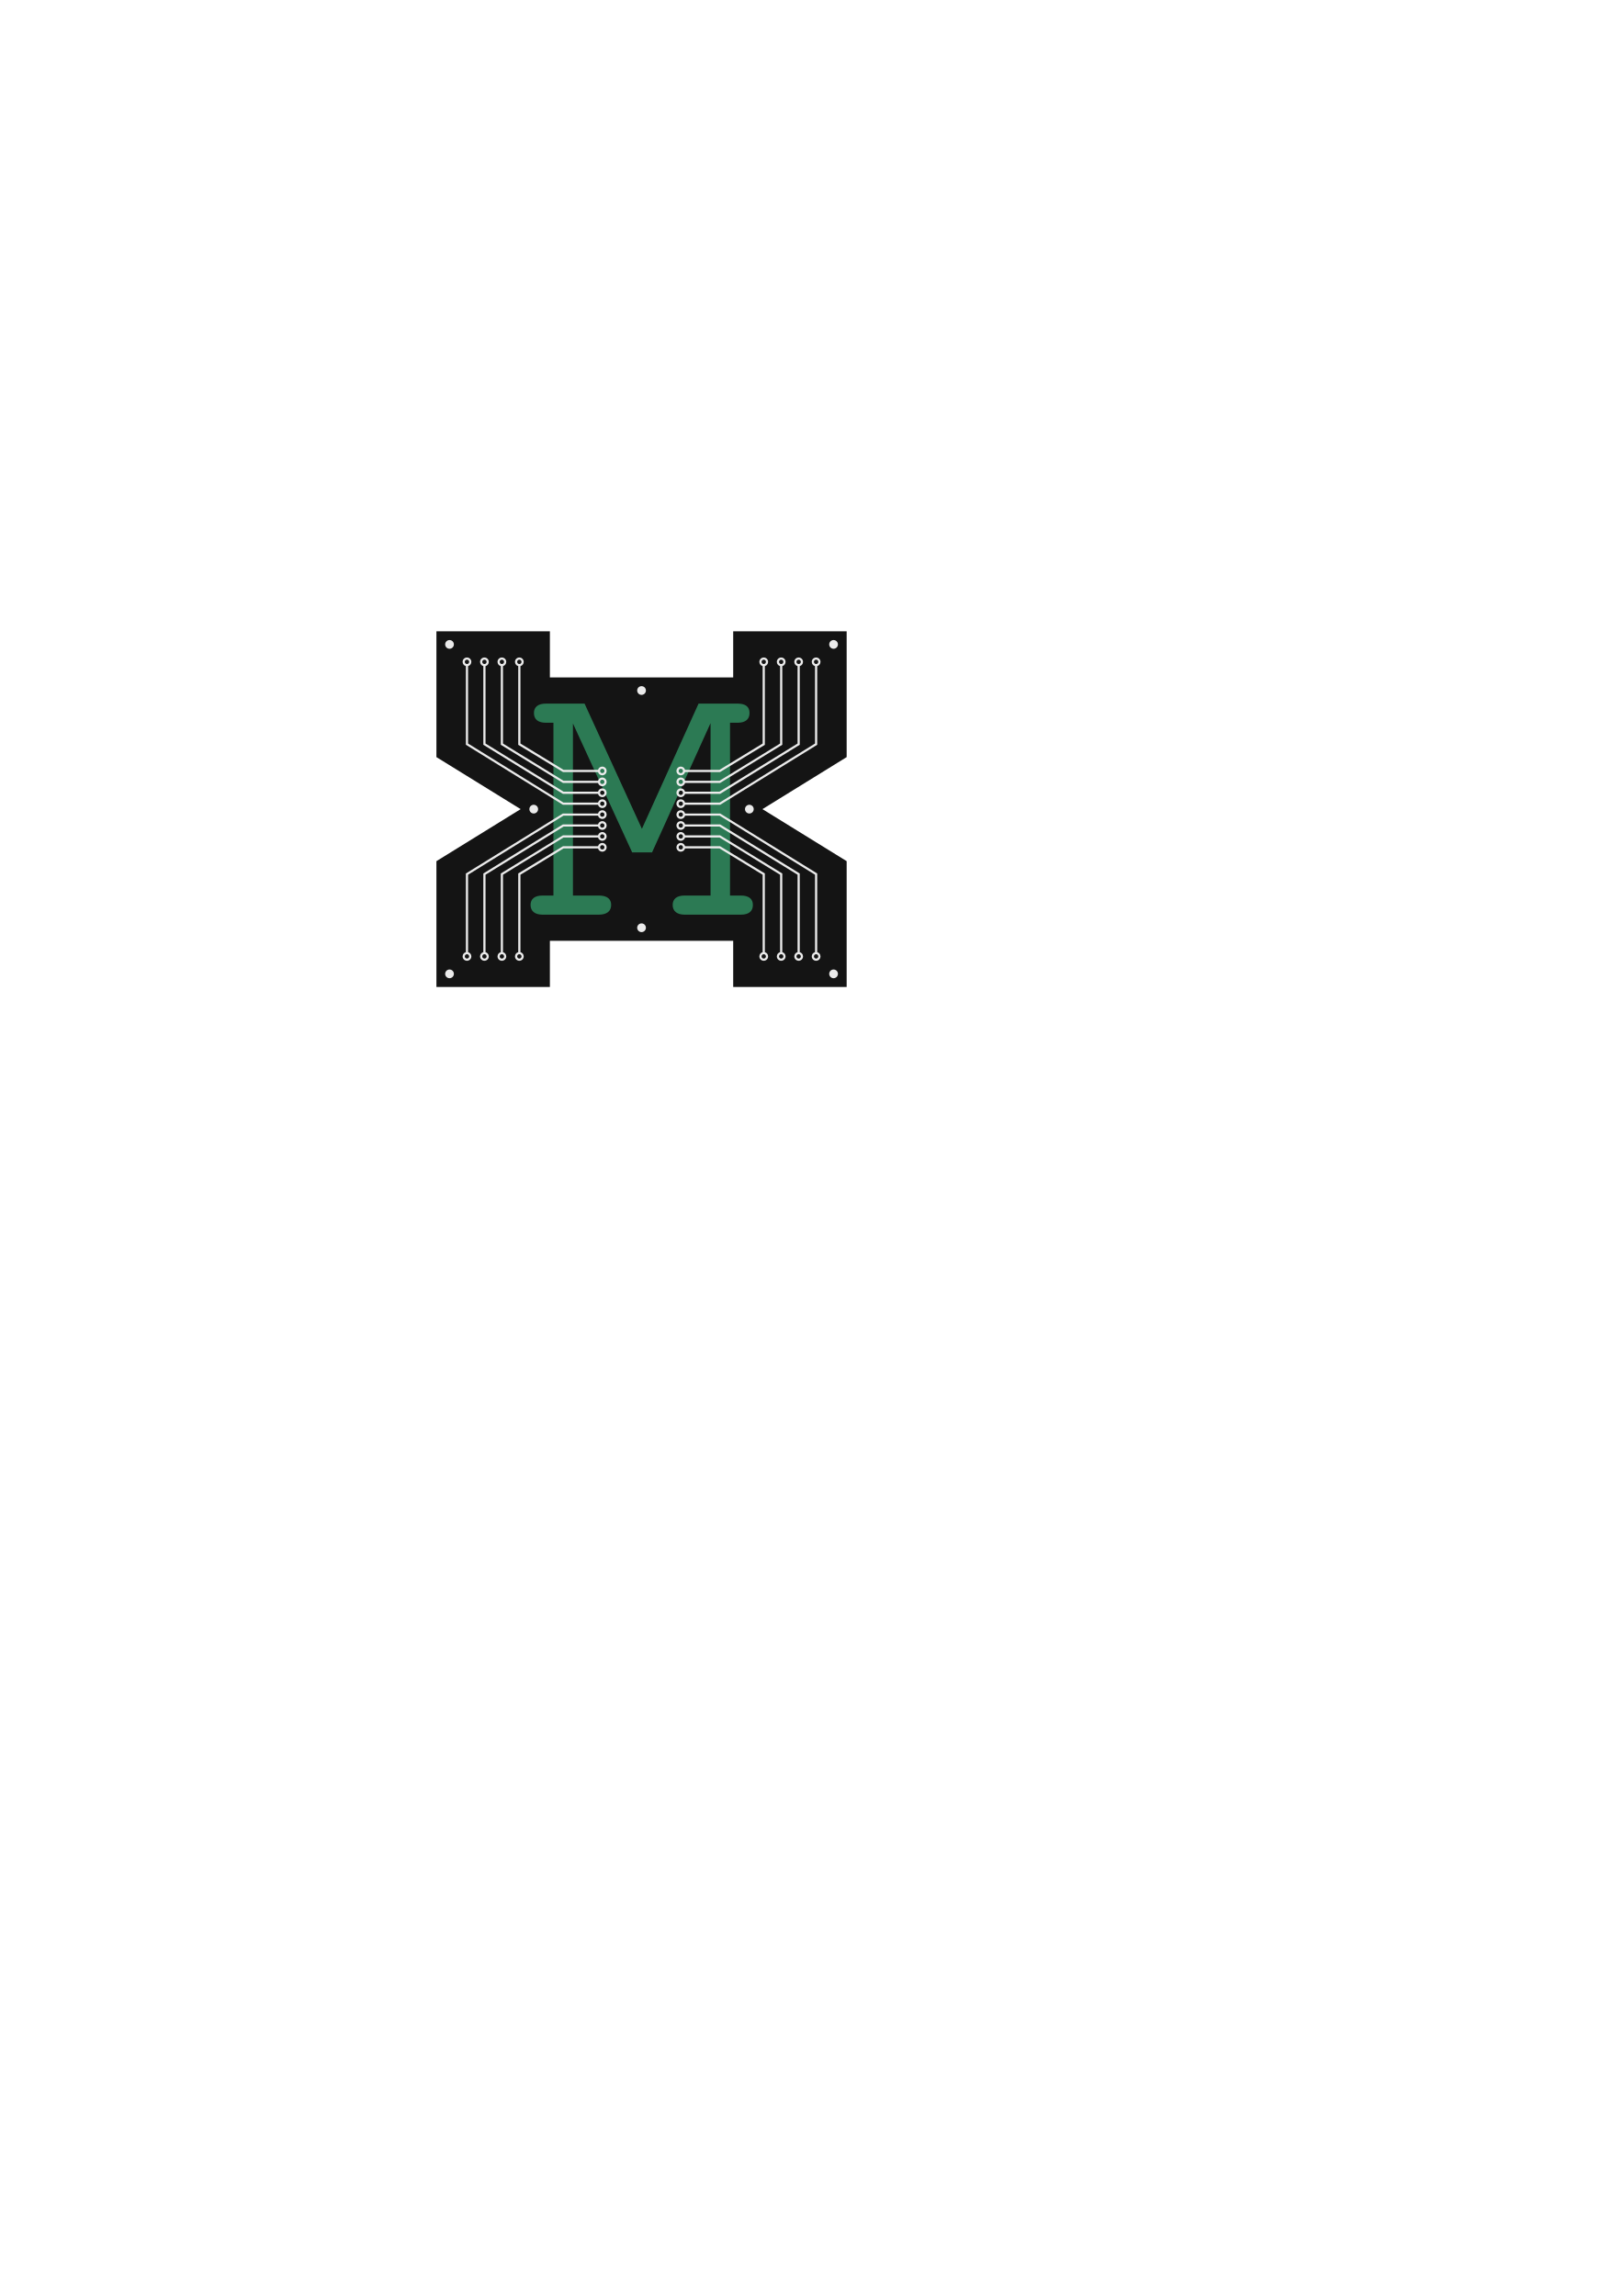
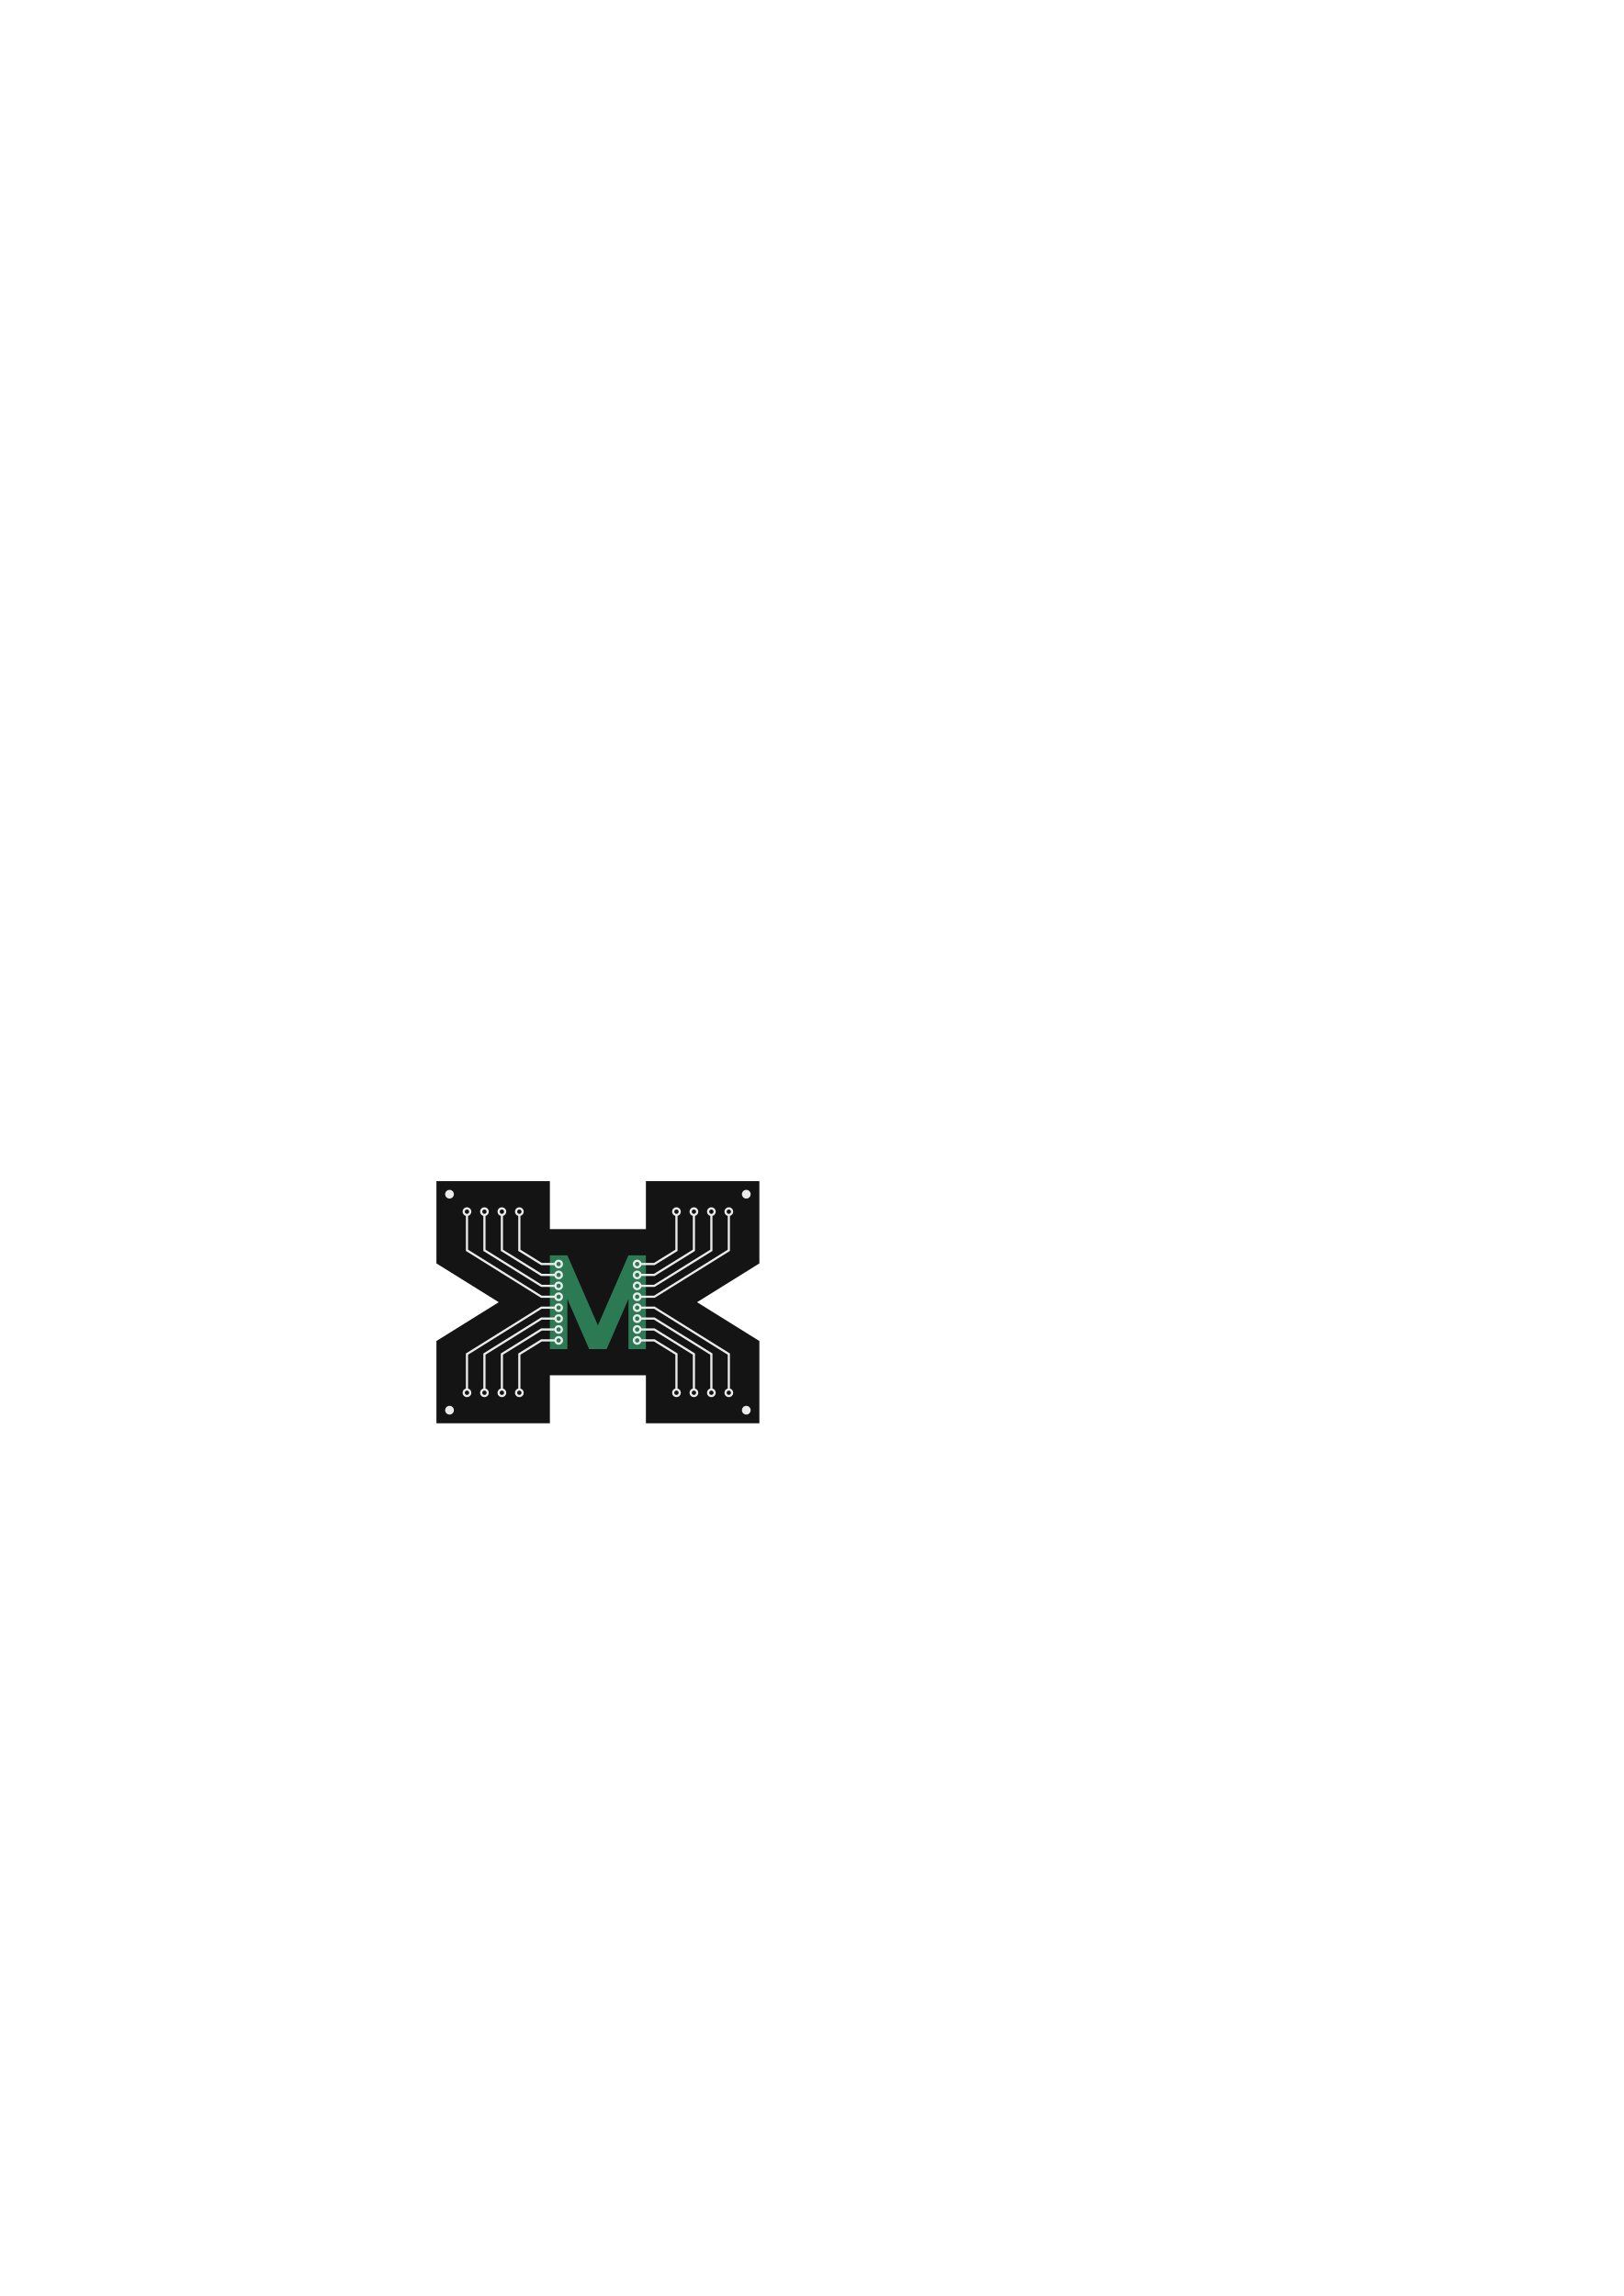
<svg xmlns="http://www.w3.org/2000/svg" width="744.094" height="1052.362" id="svg2" version="1.1">
  <defs id="defs4">
    </defs>
  <g id="layer1">
-     <g id="g3891">
-       <path id="rect2824" d="m 200,289.362 0,57.656 38.594,23.844 L 200,394.706 l 0,57.656 52,0 0,-21.156 84,0 0,21.156 52,0 0,-57.656 L 349.406,370.862 388,347.018 l 0,-57.656 -52,0 0,21.125 -84,0 0,-21.125 -52,0 z" style="fill:#141414;fill-opacity:1;stroke:none" />
-       <text id="text2816" y="419.23" x="242.11" style="font-size:171.821px;font-style:normal;font-variant:normal;font-weight:normal;font-stretch:normal;fill:#2c7a54;fill-opacity:1;stroke:none;font-family:Monospace;-inkscape-font-specification:Monospace" xml:space="preserve">
-         <tspan style="font-style:normal;font-variant:normal;font-weight:normal;font-stretch:normal;fill:#2c7a54;fill-opacity:1;font-family:Nimbus Mono L;-inkscape-font-specification:Nimbus Mono L" y="419.23" x="242.11" id="tspan2818">M</tspan>
-       </text>
-       <g transform="translate(-2,0)" id="g4871">
-         <path style="fill:#ebebeb;fill-opacity:1;stroke:none" d="m 278,386.362 c -0.932,0 -1.716,0.637 -1.938,1.5 l -14.125,0 -1.938,0 -20.5,12.469 0,0.031 0,36.062 c -0.863,0.222 -1.5,1.006 -1.5,1.938 0,1.105 0.895,2 2,2 1.105,0 2,-0.895 2,-2 0,-0.932 -0.637,-1.716 -1.5,-1.938 l 0,-35.5 19.781,-12.062 15.781,0 c 0.222,0.863 1.006,1.5 1.938,1.5 1.105,0 2,-0.895 2,-2 0,-1.105 -0.895,-2 -2,-2 z m 0,1 c 0.552,0 1,0.448 1,1 0,0.552 -0.448,1 -1,1 -0.552,0 -1,-0.448 -1,-1 0,-0.552 0.448,-1 1,-1 z m -38,50 c 0.552,0 1,0.448 1,1 0,0.552 -0.448,1 -1,1 -0.552,0 -1,-0.448 -1,-1 0,-0.552 0.448,-1 1,-1 z" id="rect3704-0-8" />
-         <path style="fill:#ebebeb;fill-opacity:1;stroke:none" d="m 278,371.362 c -0.932,0 -1.716,0.637 -1.938,1.5 l -14.219,0 -1.844,0 -0.031,0 -44.469,27.5 0,36.062 c -0.863,0.222 -1.5,1.006 -1.5,1.938 0,1.105 0.895,2 2,2 1.105,0 2,-0.895 2,-2 0,-0.932 -0.637,-1.716 -1.5,-1.938 l 0,-35.5 43.719,-27.062 15.844,0 c 0.222,0.863 1.006,1.5 1.938,1.5 1.105,0 2,-0.895 2,-2 0,-1.105 -0.895,-2 -2,-2 z m 0,1 c 0.552,0 1,0.448 1,1 0,0.552 -0.448,1 -1,1 -0.552,0 -1,-0.448 -1,-1 0,-0.552 0.448,-1 1,-1 z m -62,65 c 0.552,0 1,0.448 1,1 0,0.552 -0.448,1 -1,1 -0.552,0 -1,-0.448 -1,-1 0,-0.552 0.448,-1 1,-1 z" id="rect3704-0" />
-         <path style="fill:#ebebeb;fill-opacity:1;stroke:none" d="m 278,376.362 c -0.932,0 -1.716,0.637 -1.938,1.5 l -14.156,0 -1.906,0 -0.031,0 -36.469,22.5 0,36.062 c -0.863,0.222 -1.5,1.006 -1.5,1.938 0,1.105 0.895,2 2,2 1.105,0 2,-0.895 2,-2 0,-0.932 -0.637,-1.716 -1.5,-1.938 l 0,-35.5 35.781,-22.062 15.781,0 c 0.222,0.863 1.006,1.5 1.938,1.5 1.105,0 2,-0.895 2,-2 0,-1.105 -0.895,-2 -2,-2 z m 0,1 c 0.552,0 1,0.448 1,1 0,0.552 -0.448,1 -1,1 -0.552,0 -1,-0.448 -1,-1 0,-0.552 0.448,-1 1,-1 z m -54,60 c 0.552,0 1,0.448 1,1 0,0.552 -0.448,1 -1,1 -0.552,0 -1,-0.448 -1,-1 0,-0.552 0.448,-1 1,-1 z" id="rect3704-0-3" />
-         <path style="fill:#ebebeb;fill-opacity:1;stroke:none" d="m 278,381.362 c -0.932,0 -1.716,0.637 -1.938,1.5 l -14.188,0 -1.875,0 -28.5,17.5 0,36.062 c -0.863,0.222 -1.5,1.006 -1.5,1.938 0,1.105 0.895,2 2,2 1.105,0 2,-0.895 2,-2 0,-0.932 -0.637,-1.716 -1.5,-1.938 l 0,-35.5 27.75,-17.062 15.812,0 c 0.222,0.863 1.006,1.5 1.938,1.5 1.105,0 2,-0.895 2,-2 0,-1.105 -0.895,-2 -2,-2 z m 0,1 c 0.552,0 1,0.448 1,1 0,0.552 -0.448,1 -1,1 -0.552,0 -1,-0.448 -1,-1 0,-0.552 0.448,-1 1,-1 z m -46,55 c 0.552,0 1,0.448 1,1 0,0.552 -0.448,1 -1,1 -0.552,0 -1,-0.448 -1,-1 0,-0.552 0.448,-1 1,-1 z" id="rect3704-0-0" />
-         <path style="fill:#ebebeb;fill-opacity:1;stroke:none" d="m 278,355.362 c -0.932,0 -1.716,-0.637 -1.938,-1.5 l -14.125,0 -1.938,0 -20.5,-12.469 0,-0.031 0,-36.062 c -0.863,-0.222 -1.5,-1.006 -1.5,-1.938 0,-1.105 0.895,-2 2,-2 1.105,0 2,0.895 2,2 0,0.932 -0.637,1.716 -1.5,1.938 l 0,35.5 19.781,12.062 15.781,0 c 0.222,-0.863 1.006,-1.5 1.938,-1.5 1.105,0 2,0.895 2,2 0,1.105 -0.895,2 -2,2 z m 0,-1 c 0.552,0 1,-0.448 1,-1 0,-0.552 -0.448,-1 -1,-1 -0.552,0 -1,0.448 -1,1 0,0.552 0.448,1 1,1 z m -38,-50 c 0.552,0 1,-0.448 1,-1 0,-0.552 -0.448,-1 -1,-1 -0.552,0 -1,0.448 -1,1 0,0.552 0.448,1 1,1 z" id="rect3704-0-8-2" />
-         <path style="fill:#ebebeb;fill-opacity:1;stroke:none" d="m 278,370.362 c -0.932,0 -1.716,-0.637 -1.938,-1.5 l -14.219,0 -1.844,0 -0.031,0 -44.469,-27.5 0,-36.062 c -0.863,-0.222 -1.5,-1.006 -1.5,-1.938 0,-1.105 0.895,-2 2,-2 1.105,0 2,0.895 2,2 0,0.932 -0.637,1.716 -1.5,1.938 l 0,35.5 43.719,27.062 15.844,0 c 0.222,-0.863 1.006,-1.5 1.938,-1.5 1.105,0 2,0.895 2,2 0,1.105 -0.895,2 -2,2 z m 0,-1 c 0.552,0 1,-0.448 1,-1 0,-0.552 -0.448,-1 -1,-1 -0.552,0 -1,0.448 -1,1 0,0.552 0.448,1 1,1 z m -62,-65 c 0.552,0 1,-0.448 1,-1 0,-0.552 -0.448,-1 -1,-1 -0.552,0 -1,0.448 -1,1 0,0.552 0.448,1 1,1 z" id="rect3704-0-03" />
-         <path style="fill:#ebebeb;fill-opacity:1;stroke:none" d="m 278,365.362 c -0.932,0 -1.716,-0.637 -1.938,-1.5 l -14.156,0 -1.906,0 -0.031,0 -36.469,-22.5 0,-36.062 c -0.863,-0.222 -1.5,-1.006 -1.5,-1.938 0,-1.105 0.895,-2 2,-2 1.105,0 2,0.895 2,2 0,0.932 -0.637,1.716 -1.5,1.938 l 0,35.5 35.781,22.062 15.781,0 c 0.222,-0.863 1.006,-1.5 1.938,-1.5 1.105,0 2,0.895 2,2 0,1.105 -0.895,2 -2,2 z m 0,-1 c 0.552,0 1,-0.448 1,-1 0,-0.552 -0.448,-1 -1,-1 -0.552,0 -1,0.448 -1,1 0,0.552 0.448,1 1,1 z m -54,-60 c 0.552,0 1,-0.448 1,-1 0,-0.552 -0.448,-1 -1,-1 -0.552,0 -1,0.448 -1,1 0,0.552 0.448,1 1,1 z" id="rect3704-0-3-39" />
-         <path style="fill:#ebebeb;fill-opacity:1;stroke:none" d="m 278,360.362 c -0.932,0 -1.716,-0.637 -1.938,-1.5 l -14.188,0 -1.875,0 -28.5,-17.5 0,-36.062 c -0.863,-0.222 -1.5,-1.006 -1.5,-1.938 0,-1.105 0.895,-2 2,-2 1.105,0 2,0.895 2,2 0,0.932 -0.637,1.716 -1.5,1.938 l 0,35.5 27.75,17.062 15.812,0 c 0.222,-0.863 1.006,-1.5 1.938,-1.5 1.105,0 2,0.895 2,2 0,1.105 -0.895,2 -2,2 z m 0,-1 c 0.552,0 1,-0.448 1,-1 0,-0.552 -0.448,-1 -1,-1 -0.552,0 -1,0.448 -1,1 0,0.552 0.448,1 1,1 z m -46,-55 c 0.552,0 1,-0.448 1,-1 0,-0.552 -0.448,-1 -1,-1 -0.552,0 -1,0.448 -1,1 0,0.552 0.448,1 1,1 z" id="rect3704-0-0-2" />
-         <path style="fill:#ebebeb;fill-opacity:1;stroke:none" d="m 314,386.362 c 0.932,0 1.716,0.637 1.938,1.5 l 14.125,0 1.938,0 20.5,12.469 0,0.031 0,36.062 c 0.863,0.222 1.5,1.006 1.5,1.938 0,1.105 -0.895,2 -2,2 -1.105,0 -2,-0.895 -2,-2 0,-0.932 0.637,-1.716 1.5,-1.938 l 0,-35.5 -19.781,-12.062 -15.781,0 c -0.222,0.863 -1.006,1.5 -1.938,1.5 -1.105,0 -2,-0.895 -2,-2 0,-1.105 0.895,-2 2,-2 z m 0,1 c -0.552,0 -1,0.448 -1,1 0,0.552 0.448,1 1,1 0.552,0 1,-0.448 1,-1 0,-0.552 -0.448,-1 -1,-1 z m 38,50 c -0.552,0 -1,0.448 -1,1 0,0.552 0.448,1 1,1 0.552,0 1,-0.448 1,-1 0,-0.552 -0.448,-1 -1,-1 z" id="rect3704-0-8-4" />
-         <path style="fill:#ebebeb;fill-opacity:1;stroke:none" d="m 314,371.362 c 0.932,0 1.716,0.637 1.938,1.5 l 14.219,0 1.844,0 0.031,0 44.469,27.5 0,36.062 c 0.863,0.222 1.5,1.006 1.5,1.938 0,1.105 -0.895,2 -2,2 -1.105,0 -2,-0.895 -2,-2 0,-0.932 0.637,-1.716 1.5,-1.938 l 0,-35.5 -43.719,-27.062 -15.844,0 c -0.222,0.863 -1.006,1.5 -1.938,1.5 -1.105,0 -2,-0.895 -2,-2 0,-1.105 0.895,-2 2,-2 z m 0,1 c -0.552,0 -1,0.448 -1,1 0,0.552 0.448,1 1,1 0.552,0 1,-0.448 1,-1 0,-0.552 -0.448,-1 -1,-1 z m 62,65 c -0.552,0 -1,0.448 -1,1 0,0.552 0.448,1 1,1 0.552,0 1,-0.448 1,-1 0,-0.552 -0.448,-1 -1,-1 z" id="rect3704-0-2" />
-         <path style="fill:#ebebeb;fill-opacity:1;stroke:none" d="m 314,376.362 c 0.932,0 1.716,0.637 1.938,1.5 l 14.156,0 1.906,0 0.031,0 36.469,22.5 0,36.062 c 0.863,0.222 1.5,1.006 1.5,1.938 0,1.105 -0.895,2 -2,2 -1.105,0 -2,-0.895 -2,-2 0,-0.932 0.637,-1.716 1.5,-1.938 l 0,-35.5 -35.781,-22.062 -15.781,0 c -0.222,0.863 -1.006,1.5 -1.938,1.5 -1.105,0 -2,-0.895 -2,-2 0,-1.105 0.895,-2 2,-2 z m 0,1 c -0.552,0 -1,0.448 -1,1 0,0.552 0.448,1 1,1 0.552,0 1,-0.448 1,-1 0,-0.552 -0.448,-1 -1,-1 z m 54,60 c -0.552,0 -1,0.448 -1,1 0,0.552 0.448,1 1,1 0.552,0 1,-0.448 1,-1 0,-0.552 -0.448,-1 -1,-1 z" id="rect3704-0-3-0" />
-         <path style="fill:#ebebeb;fill-opacity:1;stroke:none" d="m 314,381.362 c 0.932,0 1.716,0.637 1.938,1.5 l 14.187,0 1.875,0 28.5,17.5 0,36.062 c 0.863,0.222 1.5,1.006 1.5,1.938 0,1.105 -0.895,2 -2,2 -1.105,0 -2,-0.895 -2,-2 0,-0.932 0.637,-1.716 1.5,-1.938 l 0,-35.5 -27.75,-17.062 -15.812,0 c -0.222,0.863 -1.006,1.5 -1.938,1.5 -1.105,0 -2,-0.895 -2,-2 0,-1.105 0.895,-2 2,-2 z m 0,1 c -0.552,0 -1,0.448 -1,1 0,0.552 0.448,1 1,1 0.552,0 1,-0.448 1,-1 0,-0.552 -0.448,-1 -1,-1 z m 46,55 c -0.552,0 -1,0.448 -1,1 0,0.552 0.448,1 1,1 0.552,0 1,-0.448 1,-1 0,-0.552 -0.448,-1 -1,-1 z" id="rect3704-0-0-7" />
-         <path style="fill:#ebebeb;fill-opacity:1;stroke:none" d="m 314,355.362 c 0.932,0 1.716,-0.637 1.938,-1.5 l 14.125,0 1.938,0 20.5,-12.469 0,-0.031 0,-36.062 c 0.863,-0.222 1.5,-1.006 1.5,-1.938 0,-1.105 -0.895,-2 -2,-2 -1.105,0 -2,0.895 -2,2 0,0.932 0.637,1.716 1.5,1.938 l 0,35.5 -19.781,12.062 -15.781,0 c -0.222,-0.863 -1.006,-1.5 -1.938,-1.5 -1.105,0 -2,0.895 -2,2 0,1.105 0.895,2 2,2 z m 0,-1 c -0.552,0 -1,-0.448 -1,-1 0,-0.552 0.448,-1 1,-1 0.552,0 1,0.448 1,1 0,0.552 -0.448,1 -1,1 z m 38,-50 c -0.552,0 -1,-0.448 -1,-1 0,-0.552 0.448,-1 1,-1 0.552,0 1,0.448 1,1 0,0.552 -0.448,1 -1,1 z" id="rect3704-0-8-2-1" />
-         <path style="fill:#ebebeb;fill-opacity:1;stroke:none" d="m 314,370.362 c 0.932,0 1.716,-0.637 1.938,-1.5 l 14.219,0 1.844,0 0.031,0 44.469,-27.5 0,-36.062 c 0.863,-0.222 1.5,-1.006 1.5,-1.938 0,-1.105 -0.895,-2 -2,-2 -1.105,0 -2,0.895 -2,2 0,0.932 0.637,1.716 1.5,1.938 l 0,35.5 -43.719,27.062 -15.844,0 c -0.222,-0.863 -1.006,-1.5 -1.938,-1.5 -1.105,0 -2,0.895 -2,2 0,1.105 0.895,2 2,2 z m 0,-1 c -0.552,0 -1,-0.448 -1,-1 0,-0.552 0.448,-1 1,-1 0.552,0 1,0.448 1,1 0,0.552 -0.448,1 -1,1 z m 62,-65 c -0.552,0 -1,-0.448 -1,-1 0,-0.552 0.448,-1 1,-1 0.552,0 1,0.448 1,1 0,0.552 -0.448,1 -1,1 z" id="rect3704-0-03-4" />
-         <path style="fill:#ebebeb;fill-opacity:1;stroke:none" d="m 314,365.362 c 0.932,0 1.716,-0.637 1.938,-1.5 l 14.156,0 1.906,0 0.031,0 36.469,-22.5 0,-36.062 c 0.863,-0.222 1.5,-1.006 1.5,-1.938 0,-1.105 -0.895,-2 -2,-2 -1.105,0 -2,0.895 -2,2 0,0.932 0.637,1.716 1.5,1.938 l 0,35.5 -35.781,22.062 -15.781,0 c -0.222,-0.863 -1.006,-1.5 -1.938,-1.5 -1.105,0 -2,0.895 -2,2 0,1.105 0.895,2 2,2 z m 0,-1 c -0.552,0 -1,-0.448 -1,-1 0,-0.552 0.448,-1 1,-1 0.552,0 1,0.448 1,1 0,0.552 -0.448,1 -1,1 z m 54,-60 c -0.552,0 -1,-0.448 -1,-1 0,-0.552 0.448,-1 1,-1 0.552,0 1,0.448 1,1 0,0.552 -0.448,1 -1,1 z" id="rect3704-0-3-39-4" />
-         <path style="fill:#ebebeb;fill-opacity:1;stroke:none" d="m 314,360.362 c 0.932,0 1.716,-0.637 1.938,-1.5 l 14.187,0 1.875,0 28.5,-17.5 0,-36.062 c 0.863,-0.222 1.5,-1.006 1.5,-1.938 0,-1.105 -0.895,-2 -2,-2 -1.105,0 -2,0.895 -2,2 0,0.932 0.637,1.716 1.5,1.938 l 0,35.5 -27.75,17.062 -15.812,0 c -0.222,-0.863 -1.006,-1.5 -1.938,-1.5 -1.105,0 -2,0.895 -2,2 0,1.105 0.895,2 2,2 z m 0,-1 c -0.552,0 -1,-0.448 -1,-1 0,-0.552 0.448,-1 1,-1 0.552,0 1,0.448 1,1 0,0.552 -0.448,1 -1,1 z m 46,-55 c -0.552,0 -1,-0.448 -1,-1 0,-0.552 0.448,-1 1,-1 0.552,0 1,0.448 1,1 0,0.552 -0.448,1 -1,1 z" id="rect3704-0-0-2-0" />
+     <g id="g5460">
+       <path id="rect2894" d="m 200,541.362 0,37.719 28.562,17.781 -28.562,17.781 0,37.719 52,0 0,-22 44,0 0,22 52,0 0,-37.719 -28.562,-17.781 28.562,-17.781 0,-37.719 -52,0 0,22 -44,0 0,-22 -52,0 z" style="fill:#141414;fill-opacity:1;stroke:none" />
+       <path id="rect3816" d="m 252,575.362 0,1.656 0,41.344 8,0 0,-22.969 10,22.969 8,0 10,-22.969 0,22.969 8,0 0,-41.344 0,-1.656 -8,0 -14,32.125 -14,-32.125 -8,0 z" style="fill:#2c7a54;fill-opacity:1;stroke:none" />
+       <g id="g4386">
+         <g id="g4195">
+           <g id="g4133">
+             <path style="fill:#ebebeb;fill-opacity:1;stroke:none" d="m 256,597.362 c -0.932,0 -1.716,0.637 -1.938,1.5 l -4.219,0 -1.844,0 -34.5,21.5 0,16.062 c -0.863,0.222 -1.5,1.006 -1.5,1.938 0,1.105 0.895,2 2,2 1.105,0 2,-0.895 2,-2 0,-0.932 -0.637,-1.716 -1.5,-1.938 l 0,-15.5 33.75,-21.062 5.812,0 c 0.222,0.863 1.006,1.5 1.938,1.5 1.105,0 2,-0.895 2,-2 0,-1.105 -0.895,-2 -2,-2 z m 0,1 c 0.552,0 1,0.448 1,1 0,0.552 -0.448,1 -1,1 -0.552,0 -1,-0.448 -1,-1 0,-0.552 0.448,-1 1,-1 z m -42,39 c 0.552,0 1,0.448 1,1 0,0.552 -0.448,1 -1,1 -0.552,0 -1,-0.448 -1,-1 0,-0.552 0.448,-1 1,-1 z" id="path2898-9" />
+             <path style="fill:#ebebeb;fill-opacity:1;stroke:none" d="m 256,602.362 c -0.932,0 -1.716,0.637 -1.938,1.5 l -4.188,0 -1.875,0 -26.5,16.5 0,16.062 c -0.863,0.222 -1.5,1.006 -1.5,1.938 0,1.105 0.895,2 2,2 1.105,0 2,-0.895 2,-2 0,-0.932 -0.637,-1.716 -1.5,-1.938 l 0,-15.5 25.781,-16.062 5.781,0 c 0.222,0.863 1.006,1.5 1.938,1.5 1.105,0 2,-0.895 2,-2 0,-1.105 -0.895,-2 -2,-2 z m 0,1 c 0.552,0 1,0.448 1,1 0,0.552 -0.448,1 -1,1 -0.552,0 -1,-0.448 -1,-1 0,-0.552 0.448,-1 1,-1 z m -34,34 c 0.552,0 1,0.448 1,1 0,0.552 -0.448,1 -1,1 -0.552,0 -1,-0.448 -1,-1 0,-0.552 0.448,-1 1,-1 z" id="path2898-9-1" />
+             <path style="fill:#ebebeb;fill-opacity:1;stroke:none" d="m 256,607.362 c -0.932,0 -1.716,0.637 -1.938,1.5 l -4.156,0 -1.906,0 -18.5,11.5 0,16.062 c -0.863,0.222 -1.5,1.006 -1.5,1.938 0,1.105 0.895,2 2,2 1.105,0 2,-0.895 2,-2 0,-0.932 -0.637,-1.716 -1.5,-1.938 l 0,-15.5 17.812,-11.062 5.75,0 c 0.222,0.863 1.006,1.5 1.938,1.5 1.105,0 2,-0.895 2,-2 0,-1.105 -0.895,-2 -2,-2 z m 0,1 c 0.552,0 1,0.448 1,1 0,0.552 -0.448,1 -1,1 -0.552,0 -1,-0.448 -1,-1 0,-0.552 0.448,-1 1,-1 z m -26,29 c 0.552,0 1,0.448 1,1 0,0.552 -0.448,1 -1,1 -0.552,0 -1,-0.448 -1,-1 0,-0.552 0.448,-1 1,-1 z" id="path2898-9-8" />
+             <path style="fill:#ebebeb;fill-opacity:1;stroke:none" d="m 256,612.362 c -0.932,0 -1.716,0.637 -1.938,1.5 l -4.156,0 -1.906,0 -10.5,6.5 0,16.062 c -0.863,0.222 -1.5,1.006 -1.5,1.938 0,1.105 0.895,2 2,2 1.105,0 2,-0.895 2,-2 0,-0.932 -0.637,-1.716 -1.5,-1.938 l 0,-15.5 9.781,-6.062 5.781,0 c 0.222,0.863 1.006,1.5 1.938,1.5 1.105,0 2,-0.895 2,-2 0,-1.105 -0.895,-2 -2,-2 z m 0,1 c 0.552,0 1,0.448 1,1 0,0.552 -0.448,1 -1,1 -0.552,0 -1,-0.448 -1,-1 0,-0.552 0.448,-1 1,-1 z m -18,24 c 0.552,0 1,0.448 1,1 0,0.552 -0.448,1 -1,1 -0.552,0 -1,-0.448 -1,-1 0,-0.552 0.448,-1 1,-1 z" id="path2898-9-88" />
+           </g>
+           <g id="g4133-8" transform="matrix(1,0,0,-1,0,1193.724)">
+             <path style="fill:#ebebeb;fill-opacity:1;stroke:none" d="m 256,597.362 c -0.932,0 -1.716,0.637 -1.938,1.5 l -4.219,0 -1.844,0 -34.5,21.5 0,16.062 c -0.863,0.222 -1.5,1.006 -1.5,1.938 0,1.105 0.895,2 2,2 1.105,0 2,-0.895 2,-2 0,-0.932 -0.637,-1.716 -1.5,-1.938 l 0,-15.5 33.75,-21.062 5.812,0 c 0.222,0.863 1.006,1.5 1.938,1.5 1.105,0 2,-0.895 2,-2 0,-1.105 -0.895,-2 -2,-2 z m 0,1 c 0.552,0 1,0.448 1,1 0,0.552 -0.448,1 -1,1 -0.552,0 -1,-0.448 -1,-1 0,-0.552 0.448,-1 1,-1 z m -42,39 c 0.552,0 1,0.448 1,1 0,0.552 -0.448,1 -1,1 -0.552,0 -1,-0.448 -1,-1 0,-0.552 0.448,-1 1,-1 z" id="path2898-9-12" />
+             <path style="fill:#ebebeb;fill-opacity:1;stroke:none" d="m 256,602.362 c -0.932,0 -1.716,0.637 -1.938,1.5 l -4.188,0 -1.875,0 -26.5,16.5 0,16.062 c -0.863,0.222 -1.5,1.006 -1.5,1.938 0,1.105 0.895,2 2,2 1.105,0 2,-0.895 2,-2 0,-0.932 -0.637,-1.716 -1.5,-1.938 l 0,-15.5 25.781,-16.062 5.781,0 c 0.222,0.863 1.006,1.5 1.938,1.5 1.105,0 2,-0.895 2,-2 0,-1.105 -0.895,-2 -2,-2 z m 0,1 c 0.552,0 1,0.448 1,1 0,0.552 -0.448,1 -1,1 -0.552,0 -1,-0.448 -1,-1 0,-0.552 0.448,-1 1,-1 z m -34,34 c 0.552,0 1,0.448 1,1 0,0.552 -0.448,1 -1,1 -0.552,0 -1,-0.448 -1,-1 0,-0.552 0.448,-1 1,-1 z" id="path2898-9-1-2" />
+             <path style="fill:#ebebeb;fill-opacity:1;stroke:none" d="m 256,607.362 c -0.932,0 -1.716,0.637 -1.938,1.5 l -4.156,0 -1.906,0 -18.5,11.5 0,16.062 c -0.863,0.222 -1.5,1.006 -1.5,1.938 0,1.105 0.895,2 2,2 1.105,0 2,-0.895 2,-2 0,-0.932 -0.637,-1.716 -1.5,-1.938 l 0,-15.5 17.812,-11.062 5.75,0 c 0.222,0.863 1.006,1.5 1.938,1.5 1.105,0 2,-0.895 2,-2 0,-1.105 -0.895,-2 -2,-2 z m 0,1 c 0.552,0 1,0.448 1,1 0,0.552 -0.448,1 -1,1 -0.552,0 -1,-0.448 -1,-1 0,-0.552 0.448,-1 1,-1 z m -26,29 c 0.552,0 1,0.448 1,1 0,0.552 -0.448,1 -1,1 -0.552,0 -1,-0.448 -1,-1 0,-0.552 0.448,-1 1,-1 z" id="path2898-9-8-4" />
+             <path style="fill:#ebebeb;fill-opacity:1;stroke:none" d="m 256,612.362 c -0.932,0 -1.716,0.637 -1.938,1.5 l -4.156,0 -1.906,0 -10.5,6.5 0,16.062 c -0.863,0.222 -1.5,1.006 -1.5,1.938 0,1.105 0.895,2 2,2 1.105,0 2,-0.895 2,-2 0,-0.932 -0.637,-1.716 -1.5,-1.938 l 0,-15.5 9.781,-6.062 5.781,0 c 0.222,0.863 1.006,1.5 1.938,1.5 1.105,0 2,-0.895 2,-2 0,-1.105 -0.895,-2 -2,-2 z m 0,1 c 0.552,0 1,0.448 1,1 0,0.552 -0.448,1 -1,1 -0.552,0 -1,-0.448 -1,-1 0,-0.552 0.448,-1 1,-1 z m -18,24 c 0.552,0 1,0.448 1,1 0,0.552 -0.448,1 -1,1 -0.552,0 -1,-0.448 -1,-1 0,-0.552 0.448,-1 1,-1 z" id="path2898-9-88-0" />
+           </g>
+         </g>
+         <g transform="matrix(-1,0,0,1,548,2.6171874e-6)" id="g4195-4">
+           <g id="g4133-6">
+             <path style="fill:#ebebeb;fill-opacity:1;stroke:none" d="m 256,597.362 c -0.932,0 -1.716,0.637 -1.938,1.5 l -4.219,0 -1.844,0 -34.5,21.5 0,16.062 c -0.863,0.222 -1.5,1.006 -1.5,1.938 0,1.105 0.895,2 2,2 1.105,0 2,-0.895 2,-2 0,-0.932 -0.637,-1.716 -1.5,-1.938 l 0,-15.5 33.75,-21.062 5.812,0 c 0.222,0.863 1.006,1.5 1.938,1.5 1.105,0 2,-0.895 2,-2 0,-1.105 -0.895,-2 -2,-2 z m 0,1 c 0.552,0 1,0.448 1,1 0,0.552 -0.448,1 -1,1 -0.552,0 -1,-0.448 -1,-1 0,-0.552 0.448,-1 1,-1 z m -42,39 c 0.552,0 1,0.448 1,1 0,0.552 -0.448,1 -1,1 -0.552,0 -1,-0.448 -1,-1 0,-0.552 0.448,-1 1,-1 z" id="path2898-9-9" />
+             <path style="fill:#ebebeb;fill-opacity:1;stroke:none" d="m 256,602.362 c -0.932,0 -1.716,0.637 -1.938,1.5 l -4.188,0 -1.875,0 -26.5,16.5 0,16.062 c -0.863,0.222 -1.5,1.006 -1.5,1.938 0,1.105 0.895,2 2,2 1.105,0 2,-0.895 2,-2 0,-0.932 -0.637,-1.716 -1.5,-1.938 l 0,-15.5 25.781,-16.062 5.781,0 c 0.222,0.863 1.006,1.5 1.938,1.5 1.105,0 2,-0.895 2,-2 0,-1.105 -0.895,-2 -2,-2 z m 0,1 c 0.552,0 1,0.448 1,1 0,0.552 -0.448,1 -1,1 -0.552,0 -1,-0.448 -1,-1 0,-0.552 0.448,-1 1,-1 z m -34,34 c 0.552,0 1,0.448 1,1 0,0.552 -0.448,1 -1,1 -0.552,0 -1,-0.448 -1,-1 0,-0.552 0.448,-1 1,-1 z" id="path2898-9-1-4" />
+             <path style="fill:#ebebeb;fill-opacity:1;stroke:none" d="m 256,607.362 c -0.932,0 -1.716,0.637 -1.938,1.5 l -4.156,0 -1.906,0 -18.5,11.5 0,16.062 c -0.863,0.222 -1.5,1.006 -1.5,1.938 0,1.105 0.895,2 2,2 1.105,0 2,-0.895 2,-2 0,-0.932 -0.637,-1.716 -1.5,-1.938 l 0,-15.5 17.812,-11.062 5.75,0 c 0.222,0.863 1.006,1.5 1.938,1.5 1.105,0 2,-0.895 2,-2 0,-1.105 -0.895,-2 -2,-2 z m 0,1 c 0.552,0 1,0.448 1,1 0,0.552 -0.448,1 -1,1 -0.552,0 -1,-0.448 -1,-1 0,-0.552 0.448,-1 1,-1 z m -26,29 c 0.552,0 1,0.448 1,1 0,0.552 -0.448,1 -1,1 -0.552,0 -1,-0.448 -1,-1 0,-0.552 0.448,-1 1,-1 z" id="path2898-9-8-0" />
+             <path style="fill:#ebebeb;fill-opacity:1;stroke:none" d="m 256,612.362 c -0.932,0 -1.716,0.637 -1.938,1.5 l -4.156,0 -1.906,0 -10.5,6.5 0,16.062 c -0.863,0.222 -1.5,1.006 -1.5,1.938 0,1.105 0.895,2 2,2 1.105,0 2,-0.895 2,-2 0,-0.932 -0.637,-1.716 -1.5,-1.938 l 0,-15.5 9.781,-6.062 5.781,0 c 0.222,0.863 1.006,1.5 1.938,1.5 1.105,0 2,-0.895 2,-2 0,-1.105 -0.895,-2 -2,-2 z m 0,1 c 0.552,0 1,0.448 1,1 0,0.552 -0.448,1 -1,1 -0.552,0 -1,-0.448 -1,-1 0,-0.552 0.448,-1 1,-1 z m -18,24 c 0.552,0 1,0.448 1,1 0,0.552 -0.448,1 -1,1 -0.552,0 -1,-0.448 -1,-1 0,-0.552 0.448,-1 1,-1 z" id="path2898-9-88-04" />
+           </g>
+           <g id="g4133-8-6" transform="matrix(1,0,0,-1,0,1193.724)">
+             <path style="fill:#ebebeb;fill-opacity:1;stroke:none" d="m 256,597.362 c -0.932,0 -1.716,0.637 -1.938,1.5 l -4.219,0 -1.844,0 -34.5,21.5 0,16.062 c -0.863,0.222 -1.5,1.006 -1.5,1.938 0,1.105 0.895,2 2,2 1.105,0 2,-0.895 2,-2 0,-0.932 -0.637,-1.716 -1.5,-1.938 l 0,-15.5 33.75,-21.062 5.812,0 c 0.222,0.863 1.006,1.5 1.938,1.5 1.105,0 2,-0.895 2,-2 0,-1.105 -0.895,-2 -2,-2 z m 0,1 c 0.552,0 1,0.448 1,1 0,0.552 -0.448,1 -1,1 -0.552,0 -1,-0.448 -1,-1 0,-0.552 0.448,-1 1,-1 z m -42,39 c 0.552,0 1,0.448 1,1 0,0.552 -0.448,1 -1,1 -0.552,0 -1,-0.448 -1,-1 0,-0.552 0.448,-1 1,-1 z" id="path2898-9-12-4" />
+             <path style="fill:#ebebeb;fill-opacity:1;stroke:none" d="m 256,602.362 c -0.932,0 -1.716,0.637 -1.938,1.5 l -4.188,0 -1.875,0 -26.5,16.5 0,16.062 c -0.863,0.222 -1.5,1.006 -1.5,1.938 0,1.105 0.895,2 2,2 1.105,0 2,-0.895 2,-2 0,-0.932 -0.637,-1.716 -1.5,-1.938 l 0,-15.5 25.781,-16.062 5.781,0 c 0.222,0.863 1.006,1.5 1.938,1.5 1.105,0 2,-0.895 2,-2 0,-1.105 -0.895,-2 -2,-2 z m 0,1 c 0.552,0 1,0.448 1,1 0,0.552 -0.448,1 -1,1 -0.552,0 -1,-0.448 -1,-1 0,-0.552 0.448,-1 1,-1 z m -34,34 c 0.552,0 1,0.448 1,1 0,0.552 -0.448,1 -1,1 -0.552,0 -1,-0.448 -1,-1 0,-0.552 0.448,-1 1,-1 z" id="path2898-9-1-2-6" />
+             <path style="fill:#ebebeb;fill-opacity:1;stroke:none" d="m 256,607.362 c -0.932,0 -1.716,0.637 -1.938,1.5 l -4.156,0 -1.906,0 -18.5,11.5 0,16.062 c -0.863,0.222 -1.5,1.006 -1.5,1.938 0,1.105 0.895,2 2,2 1.105,0 2,-0.895 2,-2 0,-0.932 -0.637,-1.716 -1.5,-1.938 l 0,-15.5 17.812,-11.062 5.75,0 c 0.222,0.863 1.006,1.5 1.938,1.5 1.105,0 2,-0.895 2,-2 0,-1.105 -0.895,-2 -2,-2 z m 0,1 c 0.552,0 1,0.448 1,1 0,0.552 -0.448,1 -1,1 -0.552,0 -1,-0.448 -1,-1 0,-0.552 0.448,-1 1,-1 z m -26,29 c 0.552,0 1,0.448 1,1 0,0.552 -0.448,1 -1,1 -0.552,0 -1,-0.448 -1,-1 0,-0.552 0.448,-1 1,-1 z" id="path2898-9-8-4-2" />
+             <path style="fill:#ebebeb;fill-opacity:1;stroke:none" d="m 256,612.362 c -0.932,0 -1.716,0.637 -1.938,1.5 l -4.156,0 -1.906,0 -10.5,6.5 0,16.062 c -0.863,0.222 -1.5,1.006 -1.5,1.938 0,1.105 0.895,2 2,2 1.105,0 2,-0.895 2,-2 0,-0.932 -0.637,-1.716 -1.5,-1.938 l 0,-15.5 9.781,-6.062 5.781,0 c 0.222,0.863 1.006,1.5 1.938,1.5 1.105,0 2,-0.895 2,-2 0,-1.105 -0.895,-2 -2,-2 z m 0,1 c 0.552,0 1,0.448 1,1 0,0.552 -0.448,1 -1,1 -0.552,0 -1,-0.448 -1,-1 0,-0.552 0.448,-1 1,-1 z m -18,24 c 0.552,0 1,0.448 1,1 0,0.552 -0.448,1 -1,1 -0.552,0 -1,-0.448 -1,-1 0,-0.552 0.448,-1 1,-1 z" id="path2898-9-88-0-3" />
+           </g>
+         </g>
      </g>
-       <g id="g3881">
-         <path style="fill:#ebebeb;fill-opacity:1;stroke:none" id="path3598" d="m 209.441,418.621 a 2.622,2.622 0 1 1 -5.245,0 2.622,2.622 0 1 1 5.245,0 z" transform="matrix(0.7626667,0,0,0.7626667,48.26667,-23.90603)" />
-         <path style="fill:#ebebeb;fill-opacity:1;stroke:none" id="path3598-4" d="m 209.441,418.621 a 2.622,2.622 0 1 1 -5.245,0 2.622,2.622 0 1 1 5.245,0 z" transform="matrix(0.7626667,0,0,0.7626667,224.2667,127.0939)" />
-         <path style="fill:#ebebeb;fill-opacity:1;stroke:none" id="path3598-8" d="m 209.441,418.621 a 2.622,2.622 0 1 1 -5.245,0 2.622,2.622 0 1 1 5.245,0 z" transform="matrix(0.7626667,0,0,0.7626667,224.2667,-23.90603)" />
-         <path style="fill:#ebebeb;fill-opacity:1;stroke:none" id="path3598-9" d="m 209.441,418.621 a 2.622,2.622 0 1 1 -5.245,0 2.622,2.622 0 1 1 5.245,0 z" transform="matrix(0.7626667,0,0,0.7626667,48.26667,127.094)" />
-         <path style="fill:#ebebeb;fill-opacity:1;stroke:none" id="path3598-8-1" d="m 209.441,418.621 a 2.622,2.622 0 1 1 -5.245,0 2.622,2.622 0 1 1 5.245,0 z" transform="matrix(0.7626667,0,0,0.7626667,136.2667,-2.773029)" />
-         <path style="fill:#ebebeb;fill-opacity:1;stroke:none" id="path3598-8-0" d="m 209.441,418.621 a 2.622,2.622 0 1 1 -5.245,0 2.622,2.622 0 1 1 5.245,0 z" transform="matrix(0.7626667,0,0,0.7626667,185.6727,51.59397)" />
-         <path style="fill:#ebebeb;fill-opacity:1;stroke:none" id="path3598-8-6" d="m 209.441,418.621 a 2.622,2.622 0 1 1 -5.245,0 2.622,2.622 0 1 1 5.245,0 z" transform="matrix(0.7626667,0,0,0.7626667,86.86067,51.59397)" />
-         <path style="fill:#ebebeb;fill-opacity:1;stroke:none" id="path3598-8-12" d="m 209.441,418.621 a 2.622,2.622 0 1 1 -5.245,0 2.622,2.622 0 1 1 5.245,0 z" transform="matrix(0.7626667,0,0,0.7626667,136.2667,105.962)" />
+       <g id="g5298">
+         <path style="fill:#ebebeb;fill-opacity:1;stroke:none" id="path2898-2" d="m 175.887,495.979 a 5.496,6.028 0 1 1 -10.993,0 5.496,6.028 0 1 1 10.993,0 z" transform="matrix(0.363871,0,0,0.3317647,144,481.8138)" />
+         <path style="fill:#ebebeb;fill-opacity:1;stroke:none" id="path2898-2-7" d="m 175.887,495.979 a 5.496,6.028 0 1 1 -10.993,0 5.496,6.028 0 1 1 10.993,0 z" transform="matrix(0.363871,0,0,0.3317647,144,382.8138)" />
+         <path style="fill:#ebebeb;fill-opacity:1;stroke:none" id="path2898-2-3" d="m 175.887,495.979 a 5.496,6.028 0 1 1 -10.993,0 5.496,6.028 0 1 1 10.993,0 z" transform="matrix(0.363871,0,0,0.3317647,280,481.8138)" />
+         <path style="fill:#ebebeb;fill-opacity:1;stroke:none" id="path2898-2-7-8" d="m 175.887,495.979 a 5.496,6.028 0 1 1 -10.993,0 5.496,6.028 0 1 1 10.993,0 z" transform="matrix(0.363871,0,0,0.3317647,280,382.8138)" />
      </g>
    </g>
  </g>
</svg>
